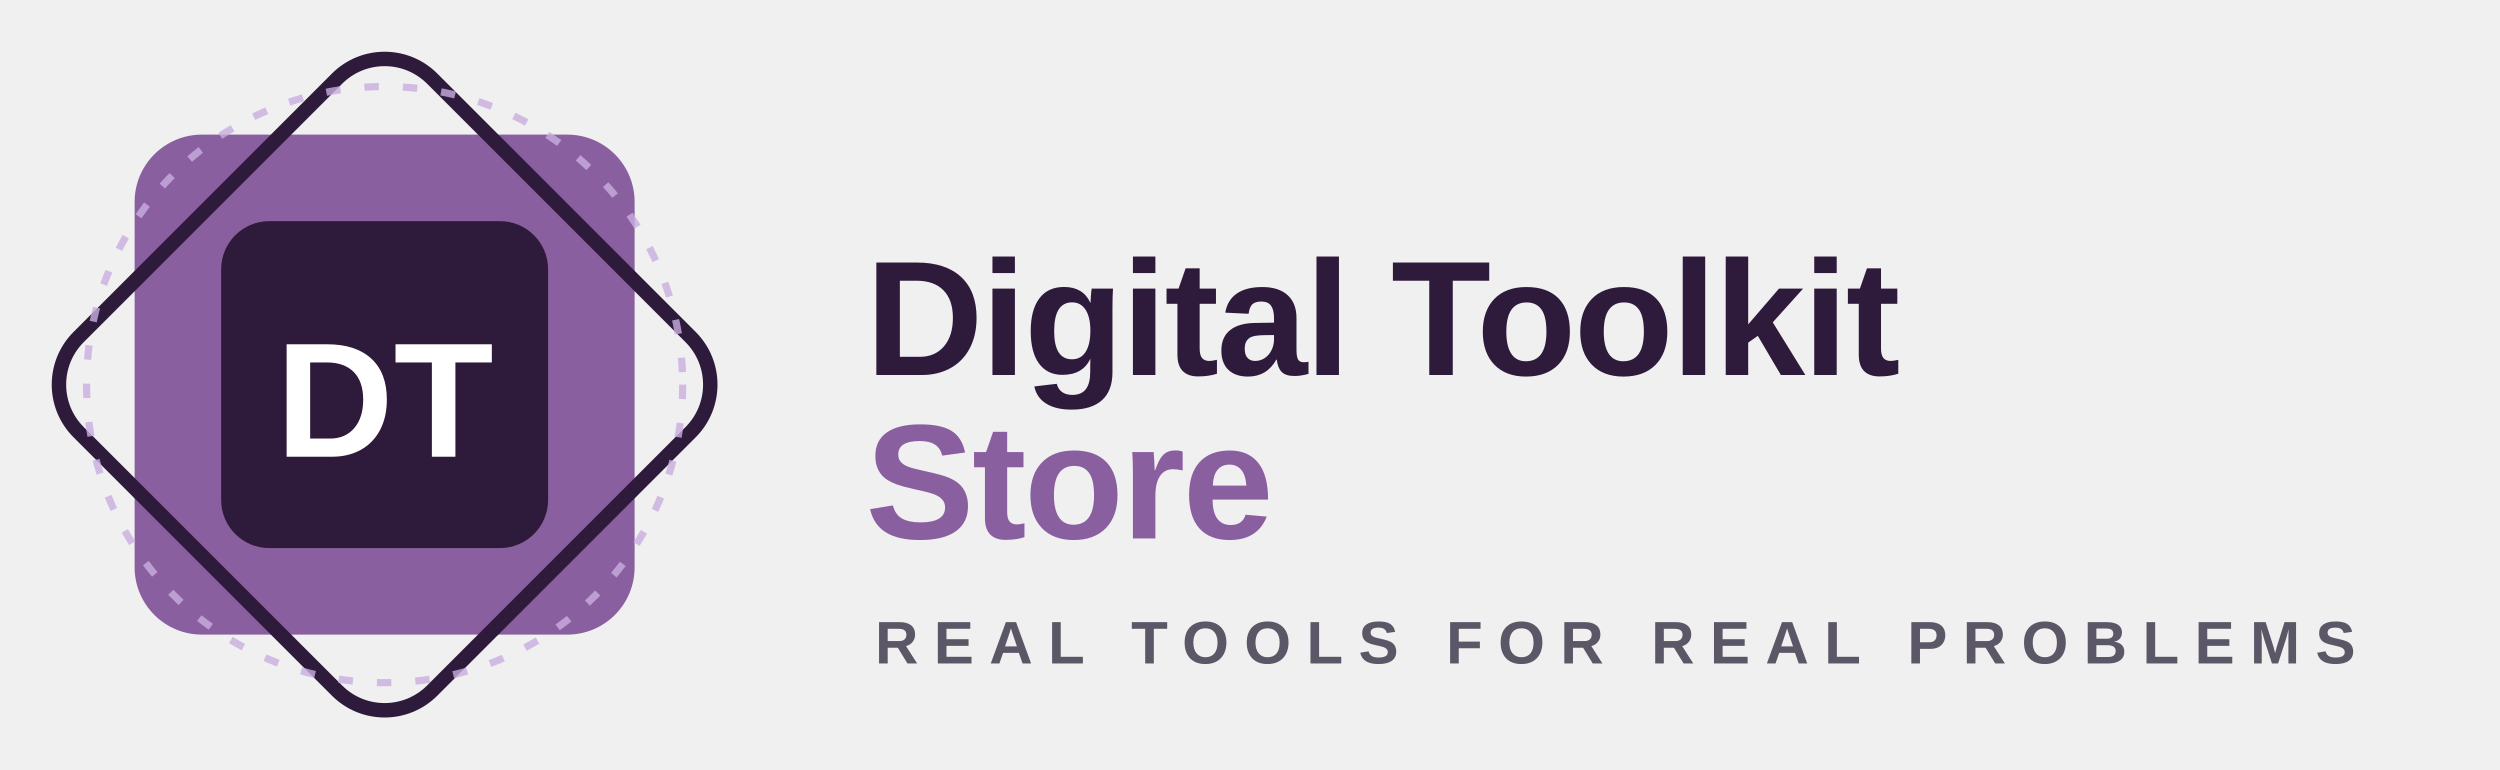
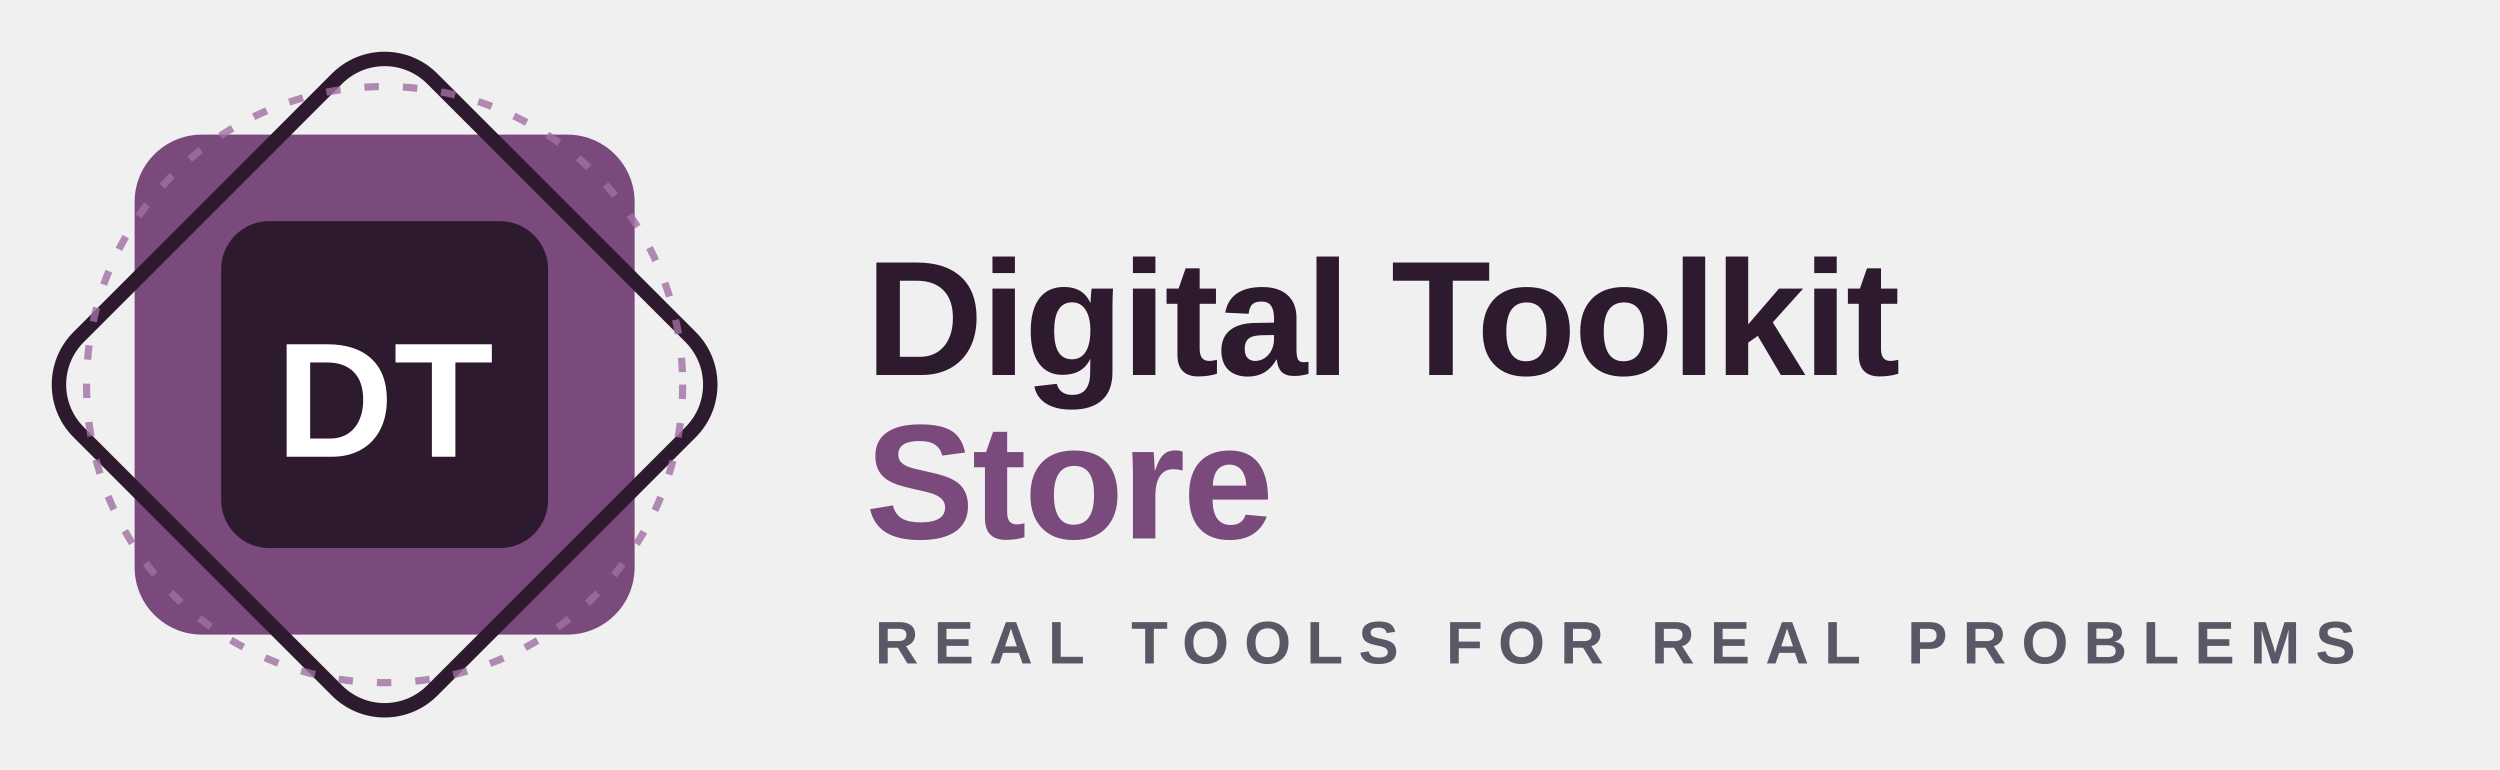
<svg xmlns="http://www.w3.org/2000/svg" viewBox="0 0 520 160" role="img" aria-label="Digital Toolkit Store logo">
  <g>
-     <rect x="28" y="28" width="104" height="104" rx="14" fill="#8A5FA0" />
-     <rect x="28" y="28" width="104" height="104" rx="14" fill="none" stroke="#2E1A3A" stroke-width="3" transform="rotate(45 80 80)" />
-     <rect x="46" y="46" width="68" height="68" rx="10" fill="#2E1A3A" />
+     <rect x="28" y="28" width="104" height="104" rx="14" fill="#7A4A7D" />
+     <rect x="28" y="28" width="104" height="104" rx="14" fill="none" stroke="#2E1A2F" stroke-width="3" transform="rotate(45 80 80)" />
+     <rect x="46" y="46" width="68" height="68" rx="10" fill="#2E1A2F" />
    <text x="80" y="95" font-family="system-ui, Arial, sans-serif" font-size="34" font-weight="800" fill="#FFFFFF" text-anchor="middle">DT</text>
-     <circle cx="80" cy="80" r="62" fill="none" stroke="#C9AEE0" stroke-width="1.5" stroke-dasharray="3 5" opacity="0.8" />
+     <circle cx="80" cy="80" r="62" fill="none" stroke="#A06FA3" stroke-width="1.5" stroke-dasharray="3 5" opacity="0.8" />
  </g>
-   <text x="180" y="78" font-family="system-ui, Arial, sans-serif" font-size="34" font-weight="800" fill="#2E1A3A" letter-spacing="-0.5">Digital Toolkit</text>
-   <text x="180" y="112" font-family="system-ui, Arial, sans-serif" font-size="34" font-weight="800" fill="#8A5FA0" letter-spacing="-0.5">Store</text>
+   <text x="180" y="78" font-family="system-ui, Arial, sans-serif" font-size="34" font-weight="800" fill="#2E1A2F" letter-spacing="-0.5">Digital Toolkit</text>
+   <text x="180" y="112" font-family="system-ui, Arial, sans-serif" font-size="34" font-weight="800" fill="#7A4A7D" letter-spacing="-0.5">Store</text>
  <text x="182" y="138" font-family="system-ui, Arial, sans-serif" font-size="12.5" font-weight="600" fill="#5C5766" letter-spacing="3.2">REAL TOOLS FOR REAL PROBLEMS</text>
</svg>
